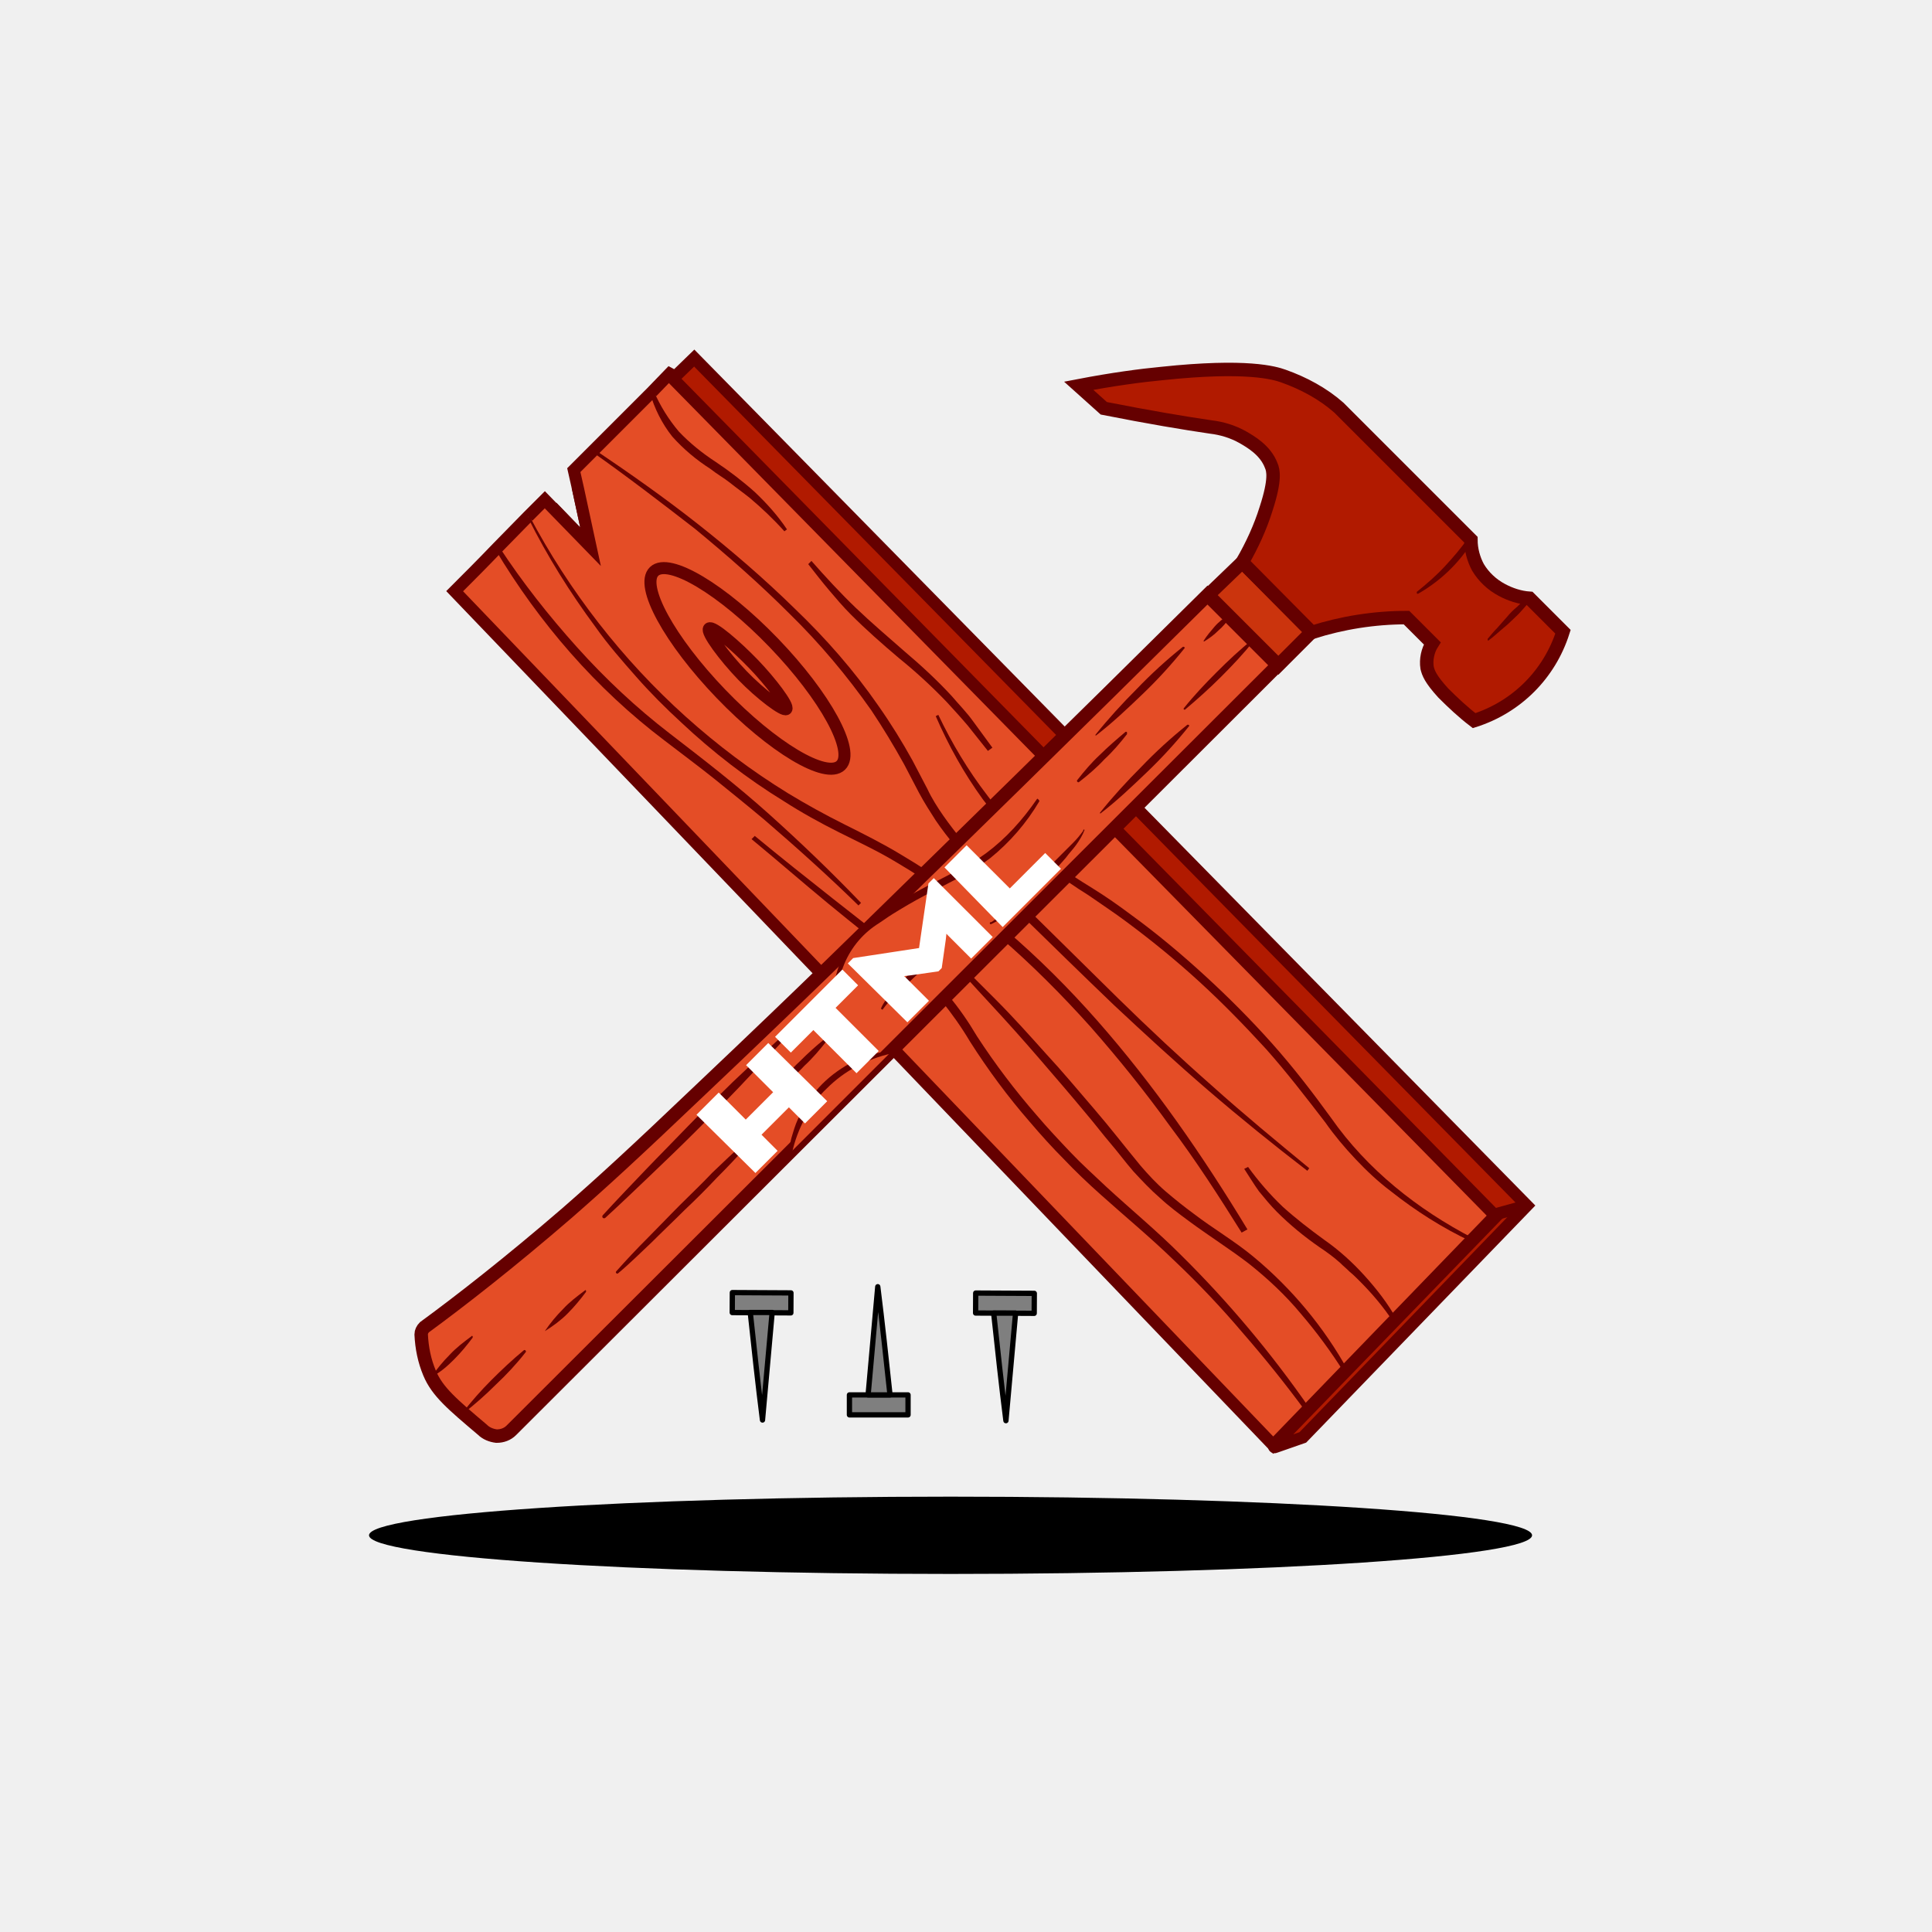
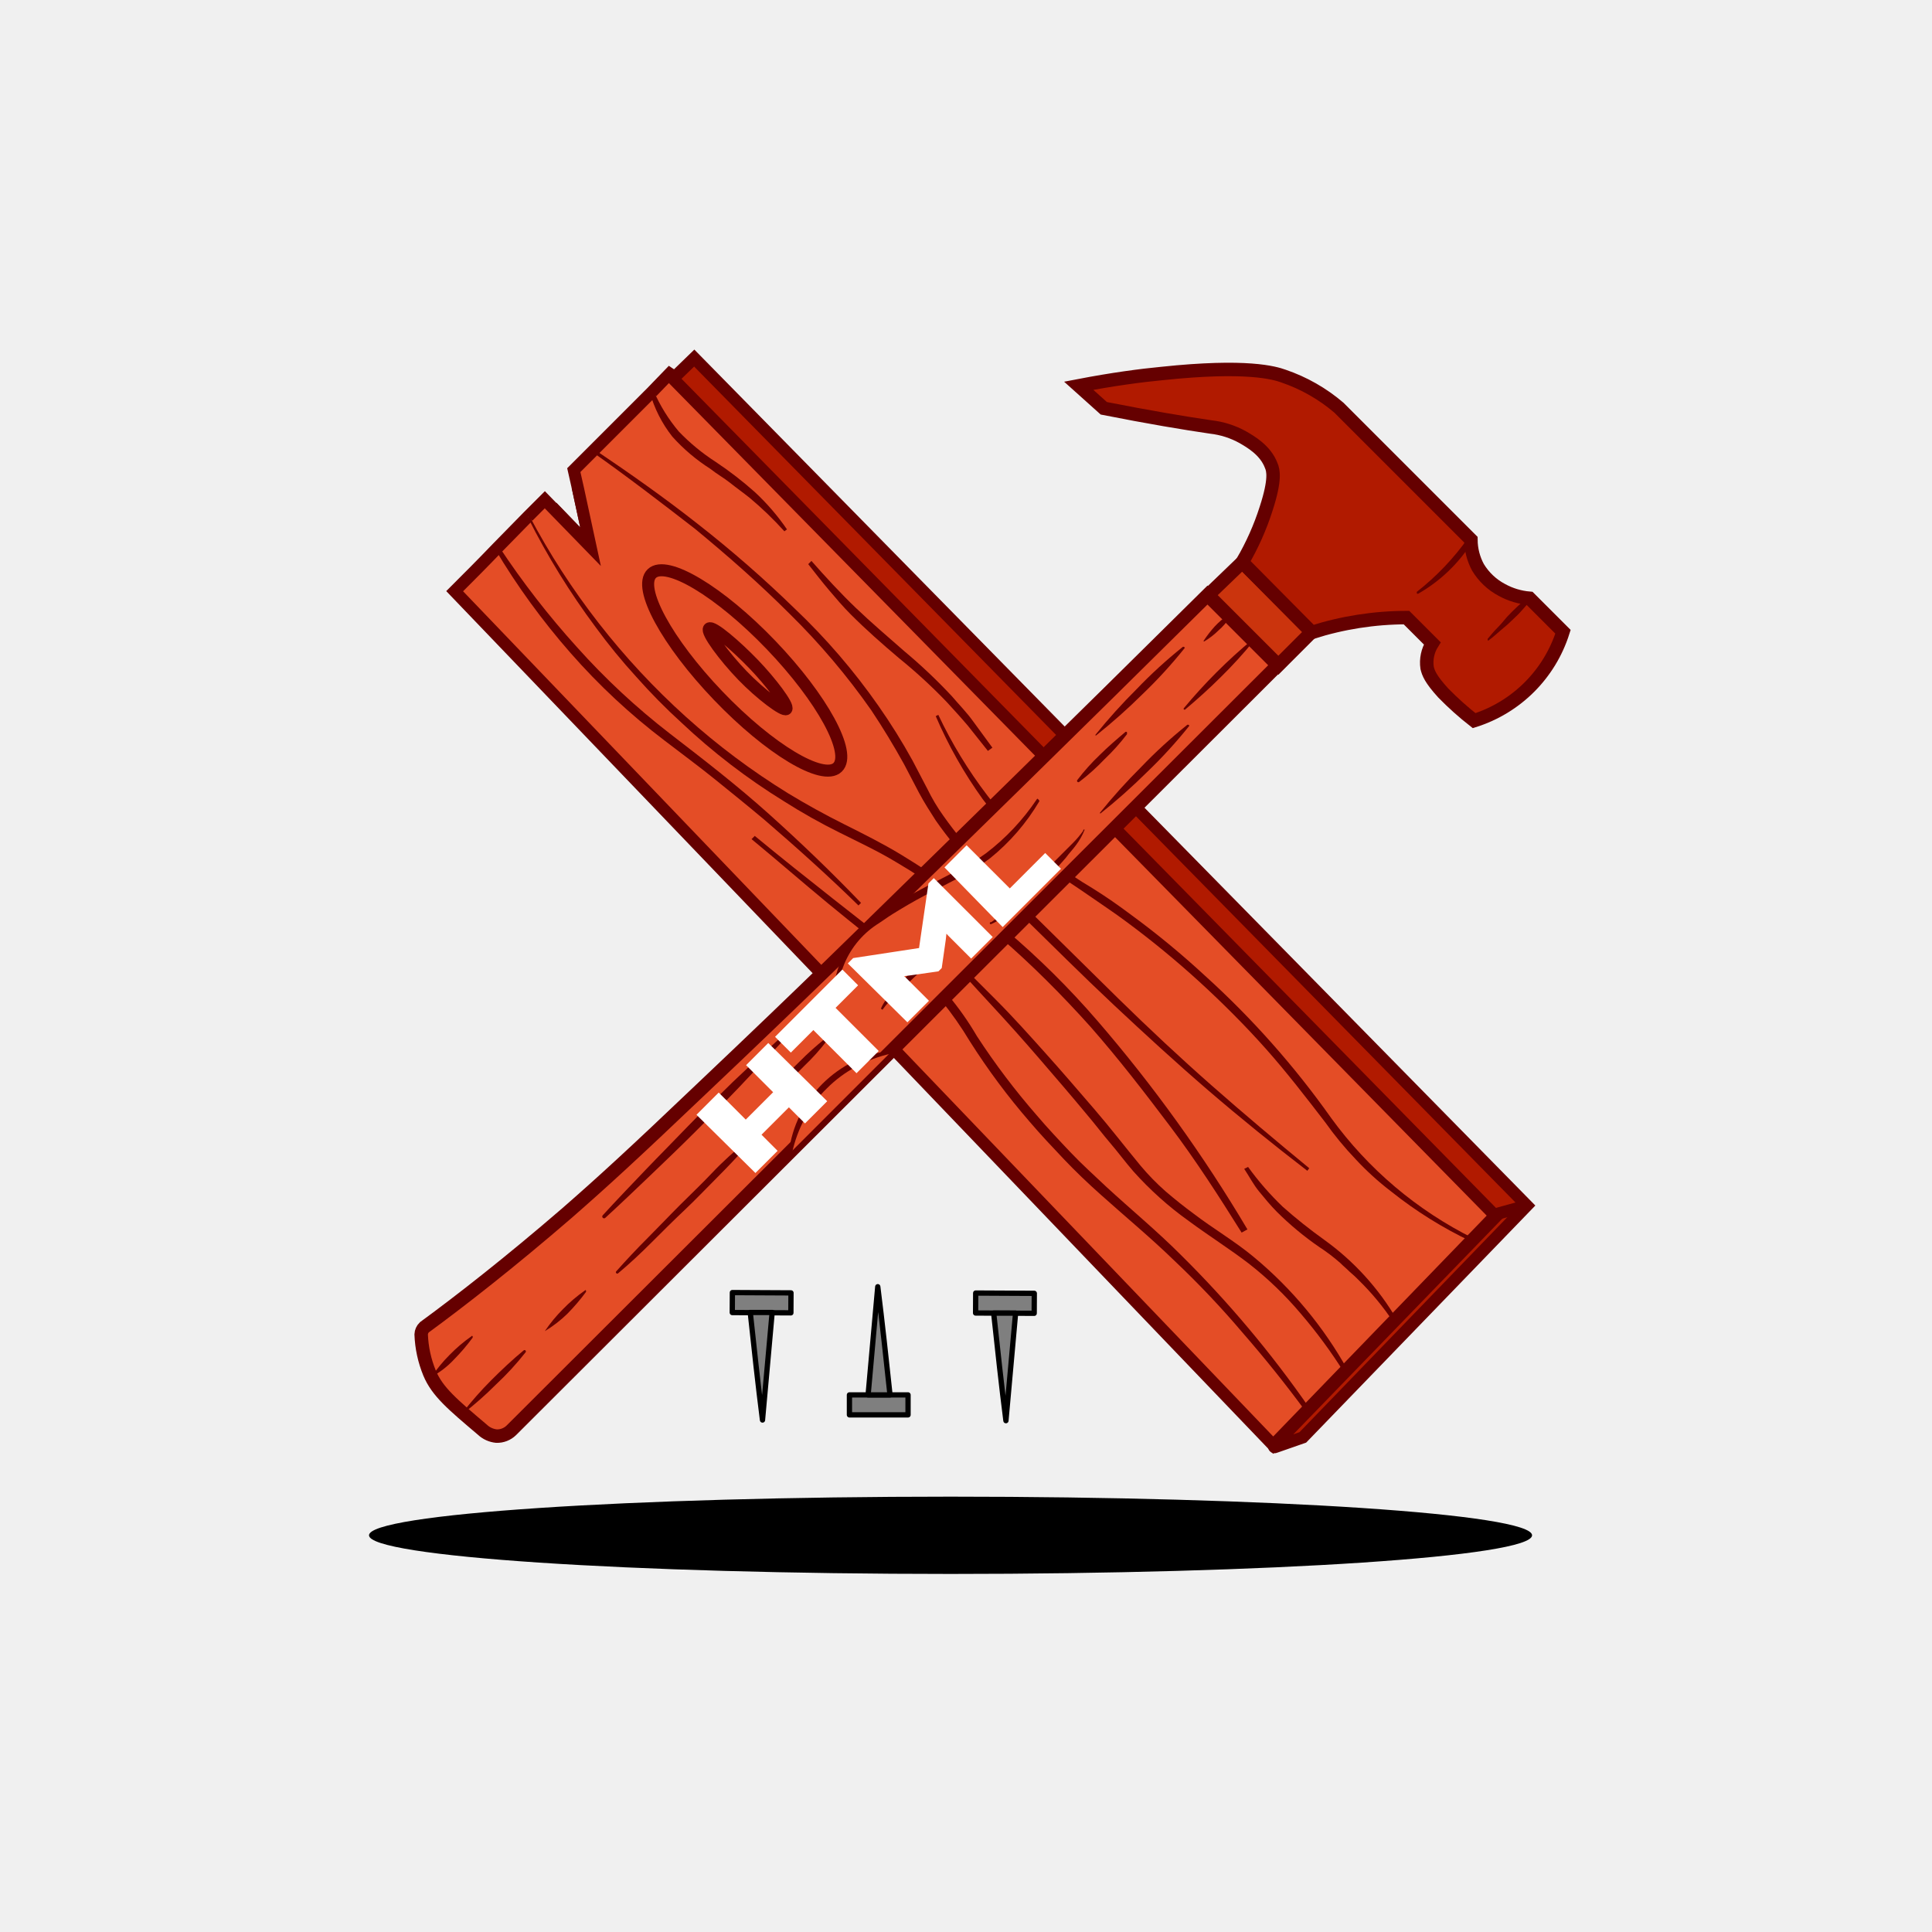
- <svg xmlns="http://www.w3.org/2000/svg" version="1.1" id="Layer_1" x="0px" y="0px" viewBox="0 0 300 300" style="enable-background:new 0 0 300 300;" xml:space="preserve">
-   <style type="text/css">
- 	.st0{fill:#E44D26;stroke:#650000;stroke-width:1.87;stroke-miterlimit:10;}
- 	.st1{fill:#B11A00;stroke:#650000;stroke-width:1.87;stroke-miterlimit:10;}
- 	.st2{fill:none;stroke:#650000;stroke-width:1.87;stroke-miterlimit:10;}
- 	.st3{fill:#E44D26;}
- 	.st4{fill:#650000;}
- 	.st5{fill:#E44D26;stroke:#650000;stroke-width:2.09;stroke-miterlimit:10;}
- 	.st6{fill:#CB340D;stroke:#650000;stroke-width:2.09;stroke-miterlimit:10;}
- 	.st7{fill:#B11A00;stroke:#650000;stroke-width:2.09;stroke-miterlimit:10;}
- 	.st8{fill:none;}
- 	.st9{fill:#FFFFFF;stroke:#FFFFFF;stroke-width:1.34;stroke-miterlimit:10;}
- 	.st10{fill:#7F7F7F;stroke:#000000;stroke-width:0.82;stroke-linecap:round;stroke-linejoin:round;}
- </style>
-   <g>
-     <path class="st0" d="M232.4,188.5l-31.6,32.6C159,177.5,117.2,133.8,75.4,90.2l3.1-3.1l4.8-4.6l3.1-3.1l5.3,5.5l-1.9-8.8l4.7-4.5   l8-7.8l3.5-3.4c0.1-0.1,0.2-0.2,0.3-0.3C148.4,102.9,190.4,145.7,232.4,188.5z" />
-     <path class="st0" d="M106.3,60.1c-0.3-0.3-1-1-1.6-1.5c-0.3-0.3-0.5-0.5-0.7-0.6l-2.8,2.9L92.1,70c-1,1-2,2-3,3l0.7,3.1l1.9,8.8   l-7.1-7.3L82,80.2l-4.8,4.9c-2.2,2.3-4.4,4.5-6.6,6.7c42.4,44.2,84.7,88.4,127.1,132.6l34.8-36C191.5,144.9,149.4,102.1,106.3,60.1   z" />
-     <path class="st1" d="M237.1,187.2l-34.8,36l-4.3,1.5c-0.2,0.1-0.2-0.1-0.1-0.3l34.4-35.5c-42.6-43.4-85.2-86.7-127.8-130.1l3.3-3.2   L237.1,187.2z" />
-     <line class="st2" x1="232.4" y1="188.5" x2="237.1" y2="187.2" />
-     <ellipse transform="matrix(0.7207 -0.6933 0.6933 0.7207 -39.573 109.4756)" class="st0" cx="116.1" cy="103.8" rx="5.7" ry="20.9" />
-     <path class="st0" d="M122.1,110.1c-0.4,0.4-4-2.3-6.8-5.2c-2.8-2.9-5.7-6.8-5.2-7.3s4.2,2.7,6.9,5.5S122.5,109.6,122.1,110.1z" />
-     <path class="st3" d="M82,80.2c6.8,13.2,16.2,25,27.6,34.6c7.4,6.1,15.6,11.3,24.3,15.3c15.7,7.9,37,24,59.3,60.9" />
-     <path class="st4" d="M82.2,80.1c6.2,11.7,14.4,22.3,24.3,31.2c4.9,4.4,10.2,8.4,15.9,11.9c2.8,1.7,5.7,3.3,8.7,4.8s6,3,8.8,4.7   c11.5,6.8,21.7,15.8,30.5,25.8c8.8,10,16.4,21,23.3,32.4l-0.9,0.5c-3.5-5.6-7.1-11.2-11.1-16.5c-3.9-5.4-8-10.5-12.4-15.5   c-8.8-9.8-18.7-18.8-30.1-25.5c-2.8-1.7-5.8-3.1-8.8-4.6c-3-1.5-5.9-3.1-8.7-4.9c-5.7-3.5-11-7.6-15.9-12.2c-2.5-2.3-4.8-4.6-7-7.1   c-2.2-2.5-4.4-5-6.3-7.7c-4-5.4-7.5-11-10.5-17L82.2,80.1z" />
-     <path class="st3" d="M92.1,70c11.1,7.5,21.6,16,31.2,25.3c4.9,4.7,9.4,10,13.2,15.7c2.6,3.8,4.9,7.9,6.9,12   c3.9,7.7,9.5,12.6,28.2,31c10,9.8,20.5,19,31.5,27.6" />
-     <path class="st4" d="M92.3,69.8c5.5,3.7,10.9,7.5,16.1,11.6c5.2,4.1,10.2,8.4,15,13.1c4.8,4.6,9.2,9.6,13,15.1   c1.9,2.7,3.7,5.6,5.3,8.5c0.8,1.5,1.5,2.9,2.3,4.4c0.7,1.5,1.6,2.9,2.5,4.2c1.9,2.7,4,5.2,6.2,7.5c2.3,2.4,4.6,4.7,6.9,7l14.1,13.9   c4.7,4.6,9.5,9.1,14.5,13.5c4.9,4.4,10,8.6,15.1,12.8l-0.3,0.4c-5.2-4-10.4-8.2-15.4-12.5c-5-4.3-9.9-8.8-14.7-13.3   c-4.8-4.6-9.5-9.2-14.2-13.8c-2.4-2.3-4.7-4.6-7-7.1c-2.3-2.4-4.5-4.9-6.4-7.7c-0.9-1.4-1.8-2.8-2.6-4.3c-0.8-1.5-1.5-2.9-2.3-4.4   c-1.6-2.9-3.3-5.7-5.1-8.4c-3.8-5.4-8-10.4-12.7-15c-4.7-4.7-9.6-9-14.7-13.2C102.6,78,97.4,74,92,70.2L92.3,69.8z" />
-     <path class="st3" d="M77.2,85.1c6.4,10.3,14.3,19.4,23.6,27.1c4.8,3.9,9.9,7.3,18.4,14.7c6.2,5.4,11,10.1,14.3,13.4" />
-     <path class="st4" d="M77.5,84.9c3.6,5.5,7.7,10.7,12.1,15.6c4.4,4.9,9.2,9.4,14.4,13.4c5.2,4,10.5,8.1,15.4,12.5   c4.9,4.4,9.7,9,14.3,13.8l-0.4,0.4c-4.7-4.6-9.6-9-14.6-13.3c-2.5-2.1-5.1-4.2-7.7-6.3c-2.5-2-5.2-4-7.8-6   c-5.3-4-10.2-8.6-14.6-13.6c-4.4-5-8.3-10.4-11.7-16.1L77.5,84.9z" />
-     <path class="st3" d="M203,218.9c-1.8-2.5-4.9-6.7-9-11.5c-15.3-18.2-22-19.6-35.1-35.4c-10-12.1-8.4-14.2-16.5-21.2   c-3.7-3.2-7.8-6.1-19.7-15.9c-2.5-2-4.5-3.7-5.9-4.9" />
-     <path class="st4" d="M202.7,219.1c-3.1-4.2-6.3-8.2-9.7-12.1c-3.3-3.9-6.9-7.7-10.6-11.2c-3.7-3.6-7.7-6.9-11.6-10.4   c-1.9-1.7-3.8-3.5-5.6-5.4c-1.8-1.8-3.6-3.8-5.3-5.8c-3.4-3.9-6.5-8.1-9.3-12.5c-1.3-2.2-2.8-4.3-4.4-6.3c-1.7-1.9-3.5-3.7-5.5-5.3   c-4-3.3-8.1-6.5-12.1-9.8c-4-3.3-7.9-6.7-11.9-10l0.5-0.5c8,6.6,16.2,12.9,24.3,19.3c2,1.6,4,3.5,5.7,5.4c1.7,2,3.2,4.2,4.5,6.4   c2.8,4.3,5.9,8.4,9.3,12.3c1.7,2,3.4,3.8,5.2,5.7c1.8,1.9,3.7,3.6,5.6,5.4c3.8,3.5,7.8,6.8,11.5,10.5c7.4,7.3,14.1,15.3,20,23.8   L202.7,219.1z" />
-     <path class="st3" d="M228.6,192.6c-4.2-2.1-8.2-4.6-11.9-7.5c-9.3-7.3-10.5-12.4-20.4-23.3c-5.4-6-11.4-11.5-17.7-16.5   c-9.9-7.8-13-8.2-19.2-14.1c-5.9-5.7-10.6-12.5-13.9-20.1" />
-     <path class="st4" d="M228.5,192.8c-4.5-2.1-8.7-4.8-12.5-7.8c-2-1.5-3.8-3.2-5.5-5c-1.7-1.8-3.3-3.7-4.7-5.7c-3-3.9-6-7.8-9.2-11.4   c-3.3-3.6-6.7-7.1-10.3-10.4c-3.6-3.3-7.4-6.4-11.3-9.3c-2-1.5-4-2.8-6-4.2c-2.1-1.3-4.1-2.7-6.1-4.2c-2-1.5-3.8-3.2-5.5-5   c-1.7-1.8-3.3-3.7-4.8-5.7c-2.9-4-5.3-8.3-7.3-12.9l0.4-0.2c2.1,4.4,4.6,8.6,7.6,12.5c2.9,3.9,6.4,7.3,10.2,10.3   c1.9,1.5,4,2.8,6.1,4.1s4.1,2.7,6.1,4.2c4,2.9,7.8,6.1,11.4,9.4c3.6,3.3,7.1,6.8,10.4,10.5c3.3,3.7,6.3,7.6,9.2,11.6   c5.6,8,13.4,14.2,22.1,18.7L228.5,192.8z" />
-     <path class="st3" d="M101.2,60.8c0.5,1.4,1.1,2.8,1.9,4c3.5,5.9,7.9,6.8,14,12.3c1.8,1.6,3.4,3.4,4.9,5.2" />
-     <path class="st4" d="M101.5,60.7c1,2.3,2.3,4.4,3.9,6.3c1.7,1.8,3.7,3.4,5.7,4.7c2.1,1.4,4.2,3,6.1,4.7c1.9,1.8,3.6,3.7,5,5.8   l-0.4,0.3c-1.7-1.9-3.5-3.6-5.4-5.2c-1-0.8-2-1.5-3-2.3s-2.1-1.4-3.1-2.2c-2.2-1.4-4.2-3.1-5.9-5c-1.6-2-2.8-4.4-3.5-6.9   L101.5,60.7z" />
-     <path class="st3" d="M125.7,87.3c0.5,0.6,1.3,1.6,2.4,2.8c8.7,10,14.5,12.3,22.3,21.7c0.8,0.9,2,2.5,3.4,4.5" />
-     <path class="st4" d="M126,87.1c2.2,2.5,4.5,5,6.9,7.3c2.4,2.3,5,4.5,7.5,6.7c2.6,2.2,5.1,4.5,7.4,7c1.1,1.3,2.3,2.5,3.3,3.9l3,4.1   l-0.7,0.5l-3.1-3.9c-1.1-1.3-2.2-2.5-3.3-3.7c-2.3-2.4-4.8-4.7-7.4-6.8c-2.6-2.2-5.1-4.4-7.5-6.8c-1.2-1.2-2.3-2.5-3.4-3.8   c-1.1-1.3-2.1-2.6-3.2-4L126,87.1z" />
-     <path class="st3" d="M209,212.9c-2.6-4.3-5.6-8.3-9-11.9c-6.4-6.9-10.3-8.1-17-13.5c-7.4-5.8-7-7.7-21-23.5   c-3.5-4-8.8-9.9-15.7-16.8" />
-     <path class="st4" d="M208.7,213.1c-2-3.2-4.3-6.3-6.7-9.1c-2.4-2.9-5.2-5.5-8.1-7.8c-3-2.3-6.2-4.3-9.3-6.6   c-1.5-1.1-3.1-2.3-4.5-3.6c-1.5-1.3-2.8-2.7-4.1-4.1c-1.3-1.5-2.4-3-3.6-4.4s-2.4-3-3.6-4.4c-2.4-2.9-4.9-5.8-7.4-8.7   s-5-5.7-7.6-8.5c-2.6-2.8-5.1-5.6-7.7-8.4l0.4-0.4c2.7,2.7,5.4,5.4,8.1,8.1c2.7,2.7,5.2,5.5,7.8,8.4c2.6,2.8,5,5.7,7.5,8.6   c2.5,2.9,4.8,5.9,7.2,8.8c1.2,1.4,2.5,2.8,3.9,4c1.4,1.2,2.9,2.4,4.4,3.5c3,2.3,6.3,4.2,9.3,6.7c5.9,4.9,10.9,10.9,14.6,17.6   L208.7,213.1z" />
-     <path class="st3" d="M216.7,205c-1.4-2.2-3-4.3-4.8-6.2c-6-6.4-11.3-7.7-16.9-15.3c-0.7-0.9-1.2-1.7-1.5-2.2" />
-     <path class="st4" d="M216.3,205.2c-1.5-2.3-3.3-4.4-5.2-6.3c-0.5-0.5-1-1-1.5-1.4c-0.5-0.5-1-0.9-1.5-1.4c-1-0.9-2.1-1.7-3.3-2.5   c-2.3-1.6-4.5-3.4-6.5-5.4c-1-1-1.9-2.1-2.8-3.2c-0.8-1.1-1.5-2.3-2.3-3.5l0.6-0.3c1.6,2.2,3.4,4.3,5.4,6.2c2,1.8,4.2,3.5,6.4,5.1   c2.3,1.6,4.4,3.5,6.3,5.6c1.9,2.1,3.6,4.3,5,6.8L216.3,205.2z" />
-     <path class="st5" d="M74.9,222c-4.6-3.9-7-5.9-8.2-8.8c-0.8-1.9-1.2-3.9-1.3-6c0-0.4,0.2-0.8,0.5-1.1C71.5,202,79.2,196,88,188.4   c5.5-4.8,10.2-9.1,20.8-19.2c16.9-16,27.2-26.2,27.2-26.2c12.6-12.3,30-29.3,51.5-50.6l10.9,10.9l-119,118.8   c-0.6,0.6-1.4,0.9-2.3,0.9C76.3,222.9,75.5,222.6,74.9,222z" />
-     <polygon class="st6" points="203.7,98.1 198.5,103.3 187.6,92.4 192.9,87.3  " />
-     <path class="st7" d="M192.9,87.3c1.5-2.6,2.8-5.4,3.7-8.3c1.5-4.6,1.1-6,0.8-6.7c-0.9-2.4-3.2-3.7-4.4-4.4c-1.6-0.9-3.3-1.4-5-1.6   c-4.1-0.6-9.5-1.5-16.6-2.9l-3.9-3.5c5.2-1,9.7-1.6,12.9-1.9c13.2-1.4,17.5-0.1,18.9,0.4c3.1,1.1,6.1,2.7,8.6,4.9l20.5,20.5   c0,1.5,0.4,3,1.1,4.3c0.9,1.5,2.2,2.7,3.7,3.5c1.3,0.7,2.8,1.2,4.3,1.3l5.2,5.2c-2.1,6.6-7.2,11.7-13.8,13.8   c-1.7-1.3-3.3-2.8-4.8-4.3c-2-2.2-2.3-3.1-2.5-3.9c-0.2-1.3,0.1-2.7,0.8-3.8l-4-4c-5,0-10,0.8-14.7,2.3L192.9,87.3z" />
-     <line class="st8" x1="183.8" y1="100.6" x2="170.2" y2="114.1" />
-     <path class="st4" d="M183.9,100.7c-2,2.5-4.2,4.9-6.5,7.1c-2.3,2.2-4.6,4.4-7.2,6.4c0,0-0.1,0-0.1,0c0,0,0,0,0,0c0,0,0-0.1,0-0.1   c2-2.5,4.2-4.9,6.4-7.1c2.2-2.3,4.6-4.5,7.1-6.5c0.1-0.1,0.2-0.1,0.3,0C184,100.5,184,100.6,183.9,100.7z" />
-     <line class="st8" x1="184.5" y1="112.7" x2="170.8" y2="126.2" />
-     <path class="st4" d="M184.6,112.8c-2,2.5-4.2,4.9-6.5,7.1c-2.3,2.2-4.6,4.4-7.2,6.4c0,0-0.1,0-0.1,0c0,0,0,0,0,0c0,0,0-0.1,0-0.1   c2-2.5,4.2-4.9,6.4-7.1c2.2-2.3,4.6-4.5,7.1-6.5c0.1-0.1,0.2-0.1,0.3,0C184.7,112.6,184.7,112.7,184.6,112.8z" />
-     <path class="st3" d="M161.3,124.3c-3.6,5.8-7.5,8.8-10.5,10.5c-3.3,1.9-9.1,4.3-15.1,8.7c-0.7,0.5-1.4,1.1-2,1.8   c-3.2,3.4-3.9,7.8-4,10.6" />
-     <path class="st4" d="M161.4,124.4c-2,3.4-4.6,6.4-7.7,8.9c-1.6,1.2-3.2,2.2-5,3.1c-1.7,0.9-3.5,1.8-5.2,2.7c-1.7,0.9-3.4,1.9-5,2.9   c-0.8,0.5-1.6,1.1-2.4,1.6c-2.4,1.6-4.2,3.9-5.2,6.6c-0.7,1.8-1.1,3.7-1.2,5.6c0,0.1-0.1,0.2-0.2,0.1c-0.1,0-0.1-0.1-0.2-0.2   c0-2,0.3-3.9,1-5.8c0.6-1.9,1.7-3.6,3-5.1c0.7-0.7,1.5-1.4,2.3-2c0.8-0.6,1.6-1.1,2.4-1.7c1.6-1.1,3.3-2.1,5-3   c1.7-0.9,3.5-1.8,5.2-2.7c1.7-0.8,3.4-1.8,4.9-2.9c3.1-2.3,5.7-5.2,7.9-8.4c0.1-0.1,0.1-0.1,0.2,0c0,0,0,0,0,0   C161.4,124.3,161.4,124.4,161.4,124.4z" />
-     <line class="st8" x1="190.8" y1="95.7" x2="186.9" y2="99.6" />
-     <path class="st4" d="M191,95.8c-0.5,0.8-1.1,1.5-1.8,2.1c-0.7,0.7-1.4,1.2-2.2,1.7c0,0-0.1,0-0.1,0c0,0,0,0,0,0c0,0,0-0.1,0-0.1   c0.5-0.8,1.1-1.5,1.7-2.2c0.6-0.7,1.4-1.3,2.1-1.8c0.1-0.1,0.2,0,0.2,0.1c0,0,0,0,0,0C191,95.7,191,95.7,191,95.8z" />
-     <line class="st8" x1="194.6" y1="99.4" x2="183.8" y2="110.1" />
-     <path class="st4" d="M194.7,99.5c-1.6,2-3.3,3.8-5.1,5.6c-1.8,1.8-3.7,3.5-5.6,5.1c-0.1,0-0.2,0-0.2-0.1c0,0,0-0.1,0-0.1   c1.6-2,3.3-3.8,5.1-5.6c1.8-1.8,3.6-3.5,5.6-5.1c0.1-0.1,0.2-0.1,0.2,0c0,0,0,0,0,0C194.7,99.3,194.8,99.4,194.7,99.5   C194.7,99.5,194.7,99.5,194.7,99.5z" />
-     <path class="st3" d="M168.2,128.9c-0.4,1.7-12.7,14-14.4,14.4" />
-     <path class="st4" d="M168.4,128.9c-0.3,0.8-0.8,1.6-1.3,2.3c-0.5,0.7-1.1,1.3-1.6,2c-1.1,1.3-2.3,2.5-3.5,3.8   c-1.2,1.2-2.5,2.4-3.8,3.5c-0.7,0.6-1.3,1.1-2,1.6c-0.7,0.6-1.5,1-2.3,1.4c-0.1,0-0.2,0-0.2-0.1c0-0.1,0-0.2,0.1-0.2h0.1   c0.7-0.4,1.3-1,1.9-1.5l1.8-1.8l3.6-3.6l3.6-3.6l1.8-1.8c0.6-0.6,1.1-1.2,1.6-1.9v-0.1c0-0.1,0.2-0.1,0.2-0.1   C168.3,128.8,168.4,128.8,168.4,128.9z" />
-     <path class="st3" d="M146.4,147.2c-1.1,0.3-9.1,8.3-9.4,9.4" />
-     <path class="st4" d="M146.5,147.4c-0.4,0.3-0.9,0.7-1.2,1.1c-0.4,0.4-0.8,0.8-1.2,1.2l-2.4,2.3l-2.4,2.3c-0.4,0.4-0.8,0.8-1.2,1.2   c-0.4,0.4-0.7,0.8-1,1.2v0c0,0.1-0.1,0.1-0.2,0c0,0,0,0,0,0c-0.1,0-0.1-0.1-0.1-0.1c0.2-0.5,0.5-1,0.9-1.5c0.3-0.5,0.7-0.9,1.1-1.3   c0.7-0.9,1.5-1.7,2.3-2.5c0.8-0.8,1.6-1.5,2.5-2.3c0.4-0.4,0.9-0.7,1.3-1c0.5-0.4,1-0.7,1.5-0.9c0.1,0,0.1,0,0.1,0.1   c0,0,0,0.1,0,0.1L146.5,147.4z" />
-     <line class="st8" x1="174.8" y1="113.9" x2="167.4" y2="121.3" />
-     <path class="st4" d="M175,114c-1.1,1.4-2.2,2.7-3.5,3.9c-1.2,1.3-2.5,2.4-3.9,3.5c-0.1,0.1-0.2,0.1-0.3,0c-0.1-0.1-0.1-0.2,0-0.3   c1.1-1.4,2.2-2.7,3.5-3.9c1.2-1.2,2.6-2.4,3.9-3.5c0.1-0.1,0.2-0.1,0.3,0C175,113.8,175,114,175,114z" />
-     <line class="st8" x1="128.3" y1="161.5" x2="120.9" y2="168.9" />
-     <path class="st4" d="M128.4,161.6c-1.1,1.4-2.2,2.7-3.5,3.9c-1.2,1.3-2.5,2.4-3.9,3.5c-0.1,0.1-0.2,0.1-0.3,0   c-0.1-0.1-0.1-0.2,0-0.3c1.1-1.4,2.2-2.7,3.5-3.9c1.2-1.2,2.5-2.4,3.9-3.5c0.1-0.1,0.2-0.1,0.3,0c0,0,0,0,0,0   C128.5,161.4,128.5,161.5,128.4,161.6z" />
-     <line class="st8" x1="71.9" y1="219.4" x2="81.6" y2="209.8" />
-     <path class="st4" d="M71.8,219.4c1.4-1.8,2.9-3.5,4.5-5.1c1.6-1.6,3.3-3.2,5-4.6c0.1-0.1,0.2-0.1,0.3,0c0.1,0.1,0.1,0.2,0,0.3   c-1.4,1.8-3,3.5-4.6,5c-1.6,1.6-3.3,3.1-5.1,4.5c0,0-0.1,0-0.1,0c0,0,0,0,0,0C71.8,219.4,71.8,219.4,71.8,219.4z" />
-     <line class="st8" x1="84.6" y1="206.7" x2="90.9" y2="200.5" />
-     <path class="st4" d="M84.6,206.7c0.8-1.2,1.8-2.4,2.8-3.4c1-1.1,2.2-2,3.4-2.9c0.1-0.1,0.1-0.1,0.2,0c0,0,0,0.1,0,0.2   c-0.9,1.2-1.8,2.3-2.9,3.4C87.1,205,85.9,205.9,84.6,206.7C84.6,206.7,84.6,206.7,84.6,206.7C84.6,206.7,84.6,206.7,84.6,206.7z" />
-     <line class="st8" x1="67.1" y1="213.9" x2="73.3" y2="207.6" />
-     <path class="st4" d="M67,213.8c0.8-1.2,1.8-2.4,2.8-3.4c1-1.1,2.2-2,3.4-2.9c0.1-0.1,0.1-0.1,0.2,0c0,0,0,0.1,0,0.2   c-0.9,1.2-1.8,2.3-2.9,3.4C69.5,212.1,68.4,213.1,67,213.8C67.1,213.9,67,213.9,67,213.8C67,213.9,67,213.9,67,213.8   C67,213.8,67,213.8,67,213.8z" />
-     <line class="st8" x1="121.2" y1="161.7" x2="93.9" y2="189" />
-     <path class="st4" d="M121.3,161.9c-1.1,1.2-2.2,2.4-3.3,3.5l-3.3,3.5c-2.2,2.3-4.5,4.6-6.8,6.9c-2.3,2.3-4.6,4.5-6.9,6.7   c-2.3,2.2-4.6,4.4-7,6.6c-0.1,0.1-0.3,0.1-0.4,0c-0.1-0.1-0.1-0.3,0-0.4c2.2-2.4,4.4-4.7,6.6-7s4.5-4.6,6.7-6.9   c2.2-2.3,4.6-4.5,6.9-6.8l3.5-3.3c1.2-1.1,2.4-2.2,3.6-3.3c0.1-0.1,0.3-0.1,0.4,0C121.4,161.7,121.4,161.8,121.3,161.9z" />
-     <line class="st8" x1="116" y1="177.6" x2="96" y2="197.6" />
-     <path class="st4" d="M116.2,177.7c-1.6,1.8-3.2,3.5-4.9,5.2c-1.6,1.7-3.3,3.4-5,5c-1.7,1.7-3.4,3.3-5.1,5c-1.7,1.6-3.4,3.3-5.2,4.8   c-0.1,0.1-0.2,0.1-0.3,0c0,0,0,0,0,0c-0.1-0.1-0.1-0.2,0-0.3c1.6-1.8,3.2-3.5,4.9-5.2s3.3-3.4,5-5.1c1.7-1.7,3.4-3.3,5-5   c1.7-1.6,3.4-3.3,5.2-4.8c0.1-0.1,0.2-0.1,0.3,0c0,0,0,0,0,0C116.2,177.6,116.2,177.7,116.2,177.7z" />
-     <line class="st8" x1="237.5" y1="92.9" x2="231" y2="99.3" />
-     <path class="st4" d="M237.8,93.1c-0.5,0.6-1,1.1-1.5,1.7s-1.1,1.1-1.6,1.6s-1.1,1-1.7,1.5c-0.6,0.5-1.1,1-1.8,1.5   c-0.1,0.1-0.1,0.1-0.2,0c0,0,0,0,0,0c0-0.1,0-0.1,0-0.2c0.5-0.6,1-1.2,1.5-1.7c0.5-0.6,1-1.1,1.5-1.7c0.5-0.6,1-1.1,1.6-1.6   c0.5-0.5,1.1-1.1,1.7-1.5c0.2-0.2,0.4-0.2,0.6,0C237.9,92.8,237.9,93,237.8,93.1z" />
-     <path class="st4" d="M228.7,84c-2.1,3.4-5,6.2-8.5,8.2c-0.1,0-0.2,0-0.2-0.1c0-0.1,0-0.1,0-0.2c1.5-1.2,3-2.5,4.3-3.9   c1.3-1.4,2.6-2.9,3.7-4.5c0.1-0.2,0.4-0.2,0.5-0.1C228.7,83.6,228.8,83.8,228.7,84L228.7,84z" />
-     <path class="st3" d="M138.4,163.3c-8,1.2-14.3,7.5-15.5,15.5" />
-     <path class="st4" d="M138.4,163.6c-1.9,0.4-3.7,1.1-5.4,2c-1.7,0.9-3.2,2-4.6,3.4c-1.4,1.3-2.5,2.9-3.4,4.6c-0.9,1.7-1.6,3.5-2,5.4   c0,0.1-0.2,0.2-0.3,0.2c0,0,0,0,0,0c-0.1,0-0.2-0.1-0.2-0.3c0.1-1,0.3-2,0.6-2.9c0.3-1,0.6-1.9,1.1-2.8c0.9-1.8,2.1-3.5,3.5-4.9   c1.4-1.4,3.1-2.6,4.9-3.5c1.8-0.9,3.7-1.4,5.7-1.6c0.2,0,0.3,0.1,0.3,0.2c0,0,0,0,0,0C138.6,163.4,138.5,163.6,138.4,163.6z" />
-     <path class="st9" d="M109.1,173.1l2.5-2.5l4.2,4.2l5.2-5.2l-4.2-4.2l2.5-2.5l8.2,8.1l-2.5,2.5l-2.5-2.5l-5.2,5.2l2.5,2.5l-2.5,2.5   L109.1,173.1z" />
-     <path class="st9" d="M126.3,159l-3.5,3.5l-1.5-1.5l9.5-9.5l1.5,1.5l-3.5,3.5l6.7,6.7l-2.5,2.5L126.3,159z" />
-     <path class="st9" d="M132.6,149.6l0.2-0.2l10.5-1.6l1.5-10.3l0.2-0.2l8.2,8.2l-2.4,2.4l-3.1-3.1c-0.6-0.6-1.3-1.5-1.3-1.5   c0,0.8-0.1,1.6-0.2,2.5l-0.6,4.2l-0.2,0.2l-4.2,0.6c-0.8,0.1-1.6,0.2-2.5,0.2c0,0,1,0.8,1.5,1.3l3.1,3.1l-2.4,2.4L132.6,149.6z" />
-     <path class="st9" d="M147.6,134.7l2.5-2.5l6.7,6.7l5.5-5.5l1.5,1.5l-8.1,8.1L147.6,134.7z" />
-     <ellipse cx="147.6" cy="238.4" rx="90.3" ry="6" />
-     <rect x="131.9" y="216.6" class="st10" width="9.1" height="3.1" />
-     <path class="st10" d="M138.2,216.6h-3.4l1.5-16.8C137,205.4,137.6,211,138.2,216.6z" />
-     <rect x="154.5" y="197.8" transform="matrix(5.061316e-03 -1 1 5.061316e-03 -47.0913 357.3851)" class="st10" width="3.1" height="9.1" />
-     <path class="st10" d="M154.3,203.9h3.4c-0.5,5.6-1,11.2-1.5,16.7C155.5,215.1,154.9,209.5,154.3,203.9z" />
-     <rect x="116.7" y="197.7" transform="matrix(5.061316e-03 -1 1 5.061316e-03 -84.5876 319.5141)" class="st10" width="3.1" height="9.1" />
-     <path class="st10" d="M116.5,203.8h3.4c-0.5,5.6-1,11.2-1.5,16.7C117.7,215,117.1,209.4,116.5,203.8z" />
-   </g>
+ <svg xmlns="http://www.w3.org/2000/svg" id="Layer_1" data-name="Layer 1" viewBox="0 0 300 300">
+   <defs>
+     <style>.cls-1,.cls-4,.cls-5,.cls-7{fill:#e44d26;}.cls-1,.cls-2,.cls-3,.cls-4,.cls-7,.cls-8,.cls-9{stroke:#650000;}.cls-1,.cls-11,.cls-2,.cls-3,.cls-7,.cls-8,.cls-9{stroke-miterlimit:10;}.cls-1,.cls-2,.cls-3{stroke-width:1.87px;}.cls-2,.cls-9{fill:#b11a00;}.cls-10,.cls-3{fill:none;}.cls-4{stroke-miterlimit:10;stroke-width:1.87px;}.cls-6{fill:#650000;}.cls-7,.cls-8,.cls-9{stroke-width:2.09px;}.cls-8{fill:#cb340d;}.cls-11{fill:#fff;stroke:#fff;stroke-width:1.34px;}.cls-12,.cls-13{fill:#7f7f7f;stroke:#000;stroke-linecap:round;stroke-linejoin:round;}.cls-12{stroke-width:0.82px;}.cls-13{stroke-width:0.82px;}</style>
+   </defs>
+   <path class="cls-1" d="M232.4,188.5l-31.6,32.6Q138.1,155.7,75.4,90.2l3.1-3.1,4.8-4.6,3.1-3.1,5.3,5.5-1.9-8.8,4.7-4.5,8-7.8,3.5-3.4.3-.3Q169.45,124.3,232.4,188.5Z" />
+   <path class="cls-1" d="M106.3,60.1c-.3-.3-1-1-1.6-1.5a3.19,3.19,0,0,0-.7-.6l-2.8,2.9L92.1,70l-3,3,.7,3.1,1.9,8.8-7.1-7.3L82,80.2l-4.8,4.9c-2.2,2.3-4.4,4.5-6.6,6.7q63.6,66.3,127.1,132.6l34.8-36Q171,123.15,106.3,60.1Z" />
+   <path class="cls-2" d="M237.1,187.2l-34.8,36-4.3,1.5c-.2.1-.2-.1-.1-.3l34.4-35.5Q168.4,123.8,104.5,58.8l3.3-3.2Z" />
+   <line class="cls-3" x1="232.4" y1="188.5" x2="237.1" y2="187.2" />
+   <ellipse class="cls-4" cx="116.06" cy="103.79" rx="5.7" ry="20.9" transform="matrix(0.72, -0.69, 0.69, 0.72, -39.54, 109.46)" />
+   <path class="cls-1" d="M122.1,110.1c-.4.4-4-2.3-6.8-5.2s-5.7-6.8-5.2-7.3,4.2,2.7,6.9,5.5S122.5,109.6,122.1,110.1Z" />
+   <path class="cls-5" d="M82,80.2a112.89,112.89,0,0,0,27.6,34.6,111.75,111.75,0,0,0,24.3,15.3c15.7,7.9,37,24,59.3,60.9" />
+   <path class="cls-6" d="M82.2,80.1a113.23,113.23,0,0,0,24.3,31.2,109.79,109.79,0,0,0,15.9,11.9q4.2,2.55,8.7,4.8c3,1.5,6,3,8.8,4.7a127.84,127.84,0,0,1,30.5,25.8,225.4,225.4,0,0,1,23.3,32.4l-.9.5c-3.5-5.6-7.1-11.2-11.1-16.5s-8-10.5-12.4-15.5c-8.8-9.8-18.7-18.8-30.1-25.5-2.8-1.7-5.8-3.1-8.8-4.6a92.5,92.5,0,0,1-8.7-4.9,98.72,98.72,0,0,1-15.9-12.2,93.66,93.66,0,0,1-7-7.1,92,92,0,0,1-6.3-7.7A114.35,114.35,0,0,1,82,80.4Z" />
+   <path class="cls-5" d="M92.1,70a230,230,0,0,1,31.2,25.3A97,97,0,0,1,143.4,123c3.9,7.7,9.5,12.6,28.2,31a374.7,374.7,0,0,0,31.5,27.6" />
+   <path class="cls-6" d="M92.3,69.8c5.5,3.7,10.9,7.5,16.1,11.6a185,185,0,0,1,15,13.1,98.64,98.64,0,0,1,13,15.1,92.87,92.87,0,0,1,5.3,8.5c.8,1.5,1.5,2.9,2.3,4.4a29.09,29.09,0,0,0,2.5,4.2,65,65,0,0,0,6.2,7.5c2.3,2.4,4.6,4.7,6.9,7l14.1,13.9c4.7,4.6,9.5,9.1,14.5,13.5s10,8.6,15.1,12.8l-.3.4c-5.2-4-10.4-8.2-15.4-12.5s-9.9-8.8-14.7-13.3-9.5-9.2-14.2-13.8c-2.4-2.3-4.7-4.6-7-7.1a59.43,59.43,0,0,1-6.4-7.7c-.9-1.4-1.8-2.8-2.6-4.3s-1.5-2.9-2.3-4.4q-2.4-4.35-5.1-8.4a107.19,107.19,0,0,0-12.7-15c-4.7-4.7-9.6-9-14.7-13.2C102.6,78,97.4,74,92,70.2Z" />
+   <path class="cls-5" d="M77.2,85.1a111.26,111.26,0,0,0,23.6,27.1c4.8,3.9,9.9,7.3,18.4,14.7,6.2,5.4,11,10.1,14.3,13.4" />
+   <path class="cls-6" d="M77.5,84.9a130.13,130.13,0,0,0,12.1,15.6A107.36,107.36,0,0,0,104,113.9c5.2,4,10.5,8.1,15.4,12.5s9.7,9,14.3,13.8l-.4.4c-4.7-4.6-9.6-9-14.6-13.3-2.5-2.1-5.1-4.2-7.7-6.3s-5.2-4-7.8-6a98.91,98.91,0,0,1-14.6-13.6A108.41,108.41,0,0,1,76.9,85.3Z" />
+   <path class="cls-5" d="M203,218.9c-1.8-2.5-4.9-6.7-9-11.5-15.3-18.2-22-19.6-35.1-35.4-10-12.1-8.4-14.2-16.5-21.2-3.7-3.2-7.8-6.1-19.7-15.9-2.5-2-4.5-3.7-5.9-4.9" />
+   <path class="cls-6" d="M202.7,219.1c-3.1-4.2-6.3-8.2-9.7-12.1a140.28,140.28,0,0,0-10.6-11.2c-3.7-3.6-7.7-6.9-11.6-10.4-1.9-1.7-3.8-3.5-5.6-5.4s-3.6-3.8-5.3-5.8a103.9,103.9,0,0,1-9.3-12.5,54.67,54.67,0,0,0-4.4-6.3,45.92,45.92,0,0,0-5.5-5.3c-4-3.3-8.1-6.5-12.1-9.8s-7.9-6.7-11.9-10l.5-.5c8,6.6,16.2,12.9,24.3,19.3a48.53,48.53,0,0,1,5.7,5.4,46.22,46.22,0,0,1,4.5,6.4,110.24,110.24,0,0,0,9.3,12.3c1.7,2,3.4,3.8,5.2,5.7s3.7,3.6,5.6,5.4c3.8,3.5,7.8,6.8,11.5,10.5a168.11,168.11,0,0,1,20,23.8Z" />
+   <path class="cls-5" d="M228.6,192.6a70.09,70.09,0,0,1-11.9-7.5c-9.3-7.3-10.5-12.4-20.4-23.3a145.35,145.35,0,0,0-17.7-16.5c-9.9-7.8-13-8.2-19.2-14.1a62.44,62.44,0,0,1-13.9-20.1" />
+   <path class="cls-6" d="M228.5,192.8A64,64,0,0,1,216,185a43.54,43.54,0,0,1-5.5-5,50.79,50.79,0,0,1-4.7-5.7c-3-3.9-6-7.8-9.2-11.4s-6.7-7.1-10.3-10.4a143,143,0,0,0-11.3-9.3c-2-1.5-4-2.8-6-4.2s-4.1-2.7-6.1-4.2a43.54,43.54,0,0,1-5.5-5,65.74,65.74,0,0,1-4.8-5.7,68.09,68.09,0,0,1-7.3-12.9l.4-.2a69.53,69.53,0,0,0,7.6,12.5,55.27,55.27,0,0,0,10.2,10.3,64.93,64.93,0,0,0,6.1,4.1c2.1,1.3,4.1,2.7,6.1,4.2a129.34,129.34,0,0,1,11.4,9.4,134.43,134.43,0,0,1,19.6,22.1,60.64,60.64,0,0,0,22.1,18.7Z" />
+   <path class="cls-5" d="M101.2,60.8a18.39,18.39,0,0,0,1.9,4c3.5,5.9,7.9,6.8,14,12.3a47.93,47.93,0,0,1,4.9,5.2" />
+   <path class="cls-6" d="M101.5,60.7a25.53,25.53,0,0,0,3.9,6.3,31.66,31.66,0,0,0,5.7,4.7,55,55,0,0,1,6.1,4.7,34.12,34.12,0,0,1,5,5.8l-.4.3a52.86,52.86,0,0,0-5.4-5.2c-1-.8-2-1.5-3-2.3s-2.1-1.4-3.1-2.2a28.42,28.42,0,0,1-5.9-5,19.59,19.59,0,0,1-3.5-6.9Z" />
+   <path class="cls-5" d="M125.7,87.3c.5.6,1.3,1.6,2.4,2.8,8.7,10,14.5,12.3,22.3,21.7a56,56,0,0,1,3.4,4.5" />
+   <path class="cls-6" d="M126,87.1c2.2,2.5,4.5,5,6.9,7.3s5,4.5,7.5,6.7a81.63,81.63,0,0,1,7.4,7c1.1,1.3,2.3,2.5,3.3,3.9l3,4.1-.7.5-3.1-3.9c-1.1-1.3-2.2-2.5-3.3-3.7a79.5,79.5,0,0,0-7.4-6.8c-2.6-2.2-5.1-4.4-7.5-6.8-1.2-1.2-2.3-2.5-3.4-3.8s-2.1-2.6-3.2-4Z" />
+   <path class="cls-5" d="M209,212.9a70.18,70.18,0,0,0-9-11.9c-6.4-6.9-10.3-8.1-17-13.5-7.4-5.8-7-7.7-21-23.5-3.5-4-8.8-9.9-15.7-16.8" />
+   <path class="cls-6" d="M208.7,213.1A76.21,76.21,0,0,0,202,204a54.25,54.25,0,0,0-8.1-7.8c-3-2.3-6.2-4.3-9.3-6.6a50.67,50.67,0,0,1-4.5-3.6,52.86,52.86,0,0,1-4.1-4.1c-1.3-1.5-2.4-3-3.6-4.4s-2.4-3-3.6-4.4c-2.4-2.9-4.9-5.8-7.4-8.7s-5-5.7-7.6-8.5-5.1-5.6-7.7-8.4l.4-.4,8.1,8.1c2.7,2.7,5.2,5.5,7.8,8.4s5,5.7,7.5,8.6,4.8,5.9,7.2,8.8a36.84,36.84,0,0,0,3.9,4c1.4,1.2,2.9,2.4,4.4,3.5,3,2.3,6.3,4.2,9.3,6.7a61.86,61.86,0,0,1,14.6,17.6Z" />
+   <path class="cls-5" d="M216.7,205a41.09,41.09,0,0,0-4.8-6.2c-6-6.4-11.3-7.7-16.9-15.3a21.94,21.94,0,0,1-1.5-2.2" />
+   <path class="cls-6" d="M216.3,205.2a39.61,39.61,0,0,0-5.2-6.3,19.2,19.2,0,0,0-1.5-1.4c-.5-.5-1-.9-1.5-1.4a28.53,28.53,0,0,0-3.3-2.5,47.76,47.76,0,0,1-6.5-5.4c-1-1-1.9-2.1-2.8-3.2s-1.5-2.3-2.3-3.5l.6-.3a45.28,45.28,0,0,0,5.4,6.2,79.48,79.48,0,0,0,6.4,5.1,40.21,40.21,0,0,1,11.3,12.4Z" />
+   <path class="cls-7" d="M74.9,222c-4.6-3.9-7-5.9-8.2-8.8a17.43,17.43,0,0,1-1.3-6,1.61,1.61,0,0,1,.5-1.1C71.5,202,79.2,196,88,188.4c5.5-4.8,10.2-9.1,20.8-19.2C125.7,153.2,136,143,136,143c12.6-12.3,30-29.3,51.5-50.6l10.9,10.9L79.4,222.1a3.17,3.17,0,0,1-2.3.9A3.72,3.72,0,0,1,74.9,222Z" />
+   <polygon class="cls-8" points="203.7 98.1 198.5 103.3 187.6 92.4 192.9 87.3 203.7 98.1" />
+   <path class="cls-9" d="M192.9,87.3a41.2,41.2,0,0,0,3.7-8.3c1.5-4.6,1.1-6,.8-6.7-.9-2.4-3.2-3.7-4.4-4.4a13.3,13.3,0,0,0-5-1.6c-4.1-.6-9.5-1.5-16.6-2.9l-3.9-3.5c5.2-1,9.7-1.6,12.9-1.9,13.2-1.4,17.5-.1,18.9.4a26.3,26.3,0,0,1,8.6,4.9l20.5,20.5a9.16,9.16,0,0,0,1.1,4.3,9.56,9.56,0,0,0,3.7,3.5,10.76,10.76,0,0,0,4.3,1.3l5.2,5.2a21.14,21.14,0,0,1-13.8,13.8,49.07,49.07,0,0,1-4.8-4.3c-2-2.2-2.3-3.1-2.5-3.9a5.63,5.63,0,0,1,.8-3.8l-4-4a48.57,48.57,0,0,0-14.7,2.3Z" />
+   <line class="cls-10" x1="183.8" y1="100.6" x2="170.2" y2="114.1" />
+   <path class="cls-6" d="M183.9,100.7a73,73,0,0,1-6.5,7.1,88.75,88.75,0,0,1-7.2,6.4h-.1v-.1a87.23,87.23,0,0,1,6.4-7.1,73,73,0,0,1,7.1-6.5.19.19,0,0,1,.3,0C184,100.5,184,100.6,183.9,100.7Z" />
+   <line class="cls-10" x1="184.5" y1="112.7" x2="170.8" y2="126.2" />
+   <path class="cls-6" d="M184.6,112.8a73,73,0,0,1-6.5,7.1,88.75,88.75,0,0,1-7.2,6.4h-.1v-.1a87.23,87.23,0,0,1,6.4-7.1,73,73,0,0,1,7.1-6.5.19.19,0,0,1,.3,0C184.7,112.6,184.7,112.7,184.6,112.8Z" />
+   <path class="cls-5" d="M161.3,124.3a29.35,29.35,0,0,1-10.5,10.5c-3.3,1.9-9.1,4.3-15.1,8.7a11.23,11.23,0,0,0-2,1.8,16.24,16.24,0,0,0-4,10.6" />
+   <path class="cls-6" d="M161.4,124.4a32.76,32.76,0,0,1-7.7,8.9,32.08,32.08,0,0,1-5,3.1c-1.7.9-3.5,1.8-5.2,2.7s-3.4,1.9-5,2.9c-.8.5-1.6,1.1-2.4,1.6a13.55,13.55,0,0,0-5.2,6.6,18.11,18.11,0,0,0-1.2,5.6c0,.1-.1.2-.2.1s-.1-.1-.2-.2a16.47,16.47,0,0,1,1-5.8,14.63,14.63,0,0,1,3-5.1,22,22,0,0,1,2.3-2c.8-.6,1.6-1.1,2.4-1.7a50.88,50.88,0,0,1,5-3c1.7-.9,3.5-1.8,5.2-2.7a30.08,30.08,0,0,0,4.9-2.9,35.08,35.08,0,0,0,7.9-8.4c.1-.1.1-.1.2,0h0C161.4,124.3,161.4,124.4,161.4,124.4Z" />
+   <line class="cls-10" x1="190.8" y1="95.7" x2="186.9" y2="99.6" />
+   <path class="cls-6" d="M191,95.8a9.09,9.09,0,0,1-1.8,2.1,11.78,11.78,0,0,1-2.2,1.7h-.1v-.1a18.39,18.39,0,0,1,1.7-2.2,11.79,11.79,0,0,1,2.1-1.8c.1-.1.2,0,.2.1h0C191,95.7,191,95.7,191,95.8Z" />
+   <line class="cls-10" x1="194.6" y1="99.4" x2="183.8" y2="110.1" />
+   <path class="cls-6" d="M194.7,99.5a67.74,67.74,0,0,1-5.1,5.6c-1.8,1.8-3.7,3.5-5.6,5.1-.1,0-.2,0-.2-.1V110a81.13,81.13,0,0,1,10.7-10.7c.1-.1.2-.1.2,0h0a.14.14,0,0,1,0,.2Z" />
+   <path class="cls-5" d="M168.2,128.9c-.4,1.7-12.7,14-14.4,14.4" />
+   <path class="cls-6" d="M168.4,128.9a10.46,10.46,0,0,1-1.3,2.3c-.5.7-1.1,1.3-1.6,2-1.1,1.3-2.3,2.5-3.5,3.8s-2.5,2.4-3.8,3.5c-.7.6-1.3,1.1-2,1.6a10.89,10.89,0,0,1-2.3,1.4c-.1,0-.2,0-.2-.1s0-.2.1-.2h.1a13.93,13.93,0,0,0,1.9-1.5l1.8-1.8,3.6-3.6,3.6-3.6,1.8-1.8a14.62,14.62,0,0,0,1.6-1.9v-.1c0-.1.2-.1.2-.1S168.4,128.8,168.4,128.9Z" />
+   <path class="cls-5" d="M146.4,147.2c-1.1.3-9.1,8.3-9.4,9.4" />
+   <path class="cls-6" d="M146.5,147.4a6.28,6.28,0,0,0-1.2,1.1l-1.2,1.2-2.4,2.3-2.4,2.3-1.2,1.2a10.59,10.59,0,0,0-1,1.2h0c0,.1-.1.1-.2,0h0a.1.1,0,0,1-.1-.1,6,6,0,0,1,.9-1.5,6.89,6.89,0,0,1,1.1-1.3,27.25,27.25,0,0,1,2.3-2.5c.8-.8,1.6-1.5,2.5-2.3a11.32,11.32,0,0,1,1.3-1,6,6,0,0,1,1.5-.9c.1,0,.1,0,.1.1v.2Z" />
+   <line class="cls-10" x1="174.8" y1="113.9" x2="167.4" y2="121.3" />
+   <path class="cls-6" d="M175,114a32.46,32.46,0,0,1-3.5,3.9,32.46,32.46,0,0,1-3.9,3.5.21.21,0,1,1-.3-.3,32.46,32.46,0,0,1,3.5-3.9c1.2-1.2,2.6-2.4,3.9-3.5a.19.19,0,0,1,.3,0Z" />
+   <line class="cls-10" x1="128.3" y1="161.5" x2="120.9" y2="168.9" />
+   <path class="cls-6" d="M128.4,161.6a32.46,32.46,0,0,1-3.5,3.9A32.46,32.46,0,0,1,121,169a.21.21,0,1,1-.3-.3,32.46,32.46,0,0,1,3.5-3.9,44,44,0,0,1,3.9-3.5.19.19,0,0,1,.3,0h0A.19.19,0,0,1,128.4,161.6Z" />
+   <line class="cls-10" x1="71.9" y1="219.4" x2="81.6" y2="209.8" />
+   <path class="cls-6" d="M71.8,219.4a54.68,54.68,0,0,1,4.5-5.1c1.6-1.6,3.3-3.2,5-4.6a.21.21,0,0,1,.3.3,44,44,0,0,1-4.6,5,54.68,54.68,0,0,1-5.1,4.5h-.1Z" />
+   <line class="cls-10" x1="84.6" y1="206.7" x2="90.9" y2="200.5" />
+   <path class="cls-6" d="M84.6,206.7a23,23,0,0,1,2.8-3.4,23.66,23.66,0,0,1,3.4-2.9c.1-.1.1-.1.2,0v.2a30.71,30.71,0,0,1-2.9,3.4,19.12,19.12,0,0,1-3.5,2.7Z" />
+   <line class="cls-10" x1="67.1" y1="213.9" x2="73.3" y2="207.6" />
+   <path class="cls-6" d="M67,213.8a23,23,0,0,1,2.8-3.4,23.66,23.66,0,0,1,3.4-2.9c.1-.1.1-.1.2,0v.2a30.71,30.71,0,0,1-2.9,3.4,13.6,13.6,0,0,1-3.5,2.7c.1.1,0,.1,0,0Z" />
+   <line class="cls-10" x1="121.2" y1="161.7" x2="93.9" y2="189" />
+   <path class="cls-6" d="M121.3,161.9c-1.1,1.2-2.2,2.4-3.3,3.5l-3.3,3.5c-2.2,2.3-4.5,4.6-6.8,6.9s-4.6,4.5-6.9,6.7-4.6,4.4-7,6.6a.28.28,0,0,1-.4-.4c2.2-2.4,4.4-4.7,6.6-7s4.5-4.6,6.7-6.9,4.6-4.5,6.9-6.8l3.5-3.3,3.6-3.3a.3.3,0,0,1,.4,0C121.4,161.7,121.4,161.8,121.3,161.9Z" />
+   <line class="cls-10" x1="116" y1="177.6" x2="96" y2="197.6" />
+   <path class="cls-6" d="M116.2,177.7c-1.6,1.8-3.2,3.5-4.9,5.2s-3.3,3.4-5,5-3.4,3.3-5.1,5-3.4,3.3-5.2,4.8a.19.19,0,0,1-.3,0h0a.19.19,0,0,1,0-.3c1.6-1.8,3.2-3.5,4.9-5.2s3.3-3.4,5-5.1,3.4-3.3,5-5,3.4-3.3,5.2-4.8a.19.19,0,0,1,.3,0h0A1.58,1.58,0,0,1,116.2,177.7Z" />
+   <line class="cls-10" x1="237.5" y1="92.9" x2="231" y2="99.3" />
+   <path class="cls-6" d="M237.8,93.1c-.5.6-1,1.1-1.5,1.7s-1.1,1.1-1.6,1.6-1.1,1-1.7,1.5-1.1,1-1.8,1.5c-.1.1-.1.1-.2,0h0v-.2c.5-.6,1-1.2,1.5-1.7s1-1.1,1.5-1.7a36.29,36.29,0,0,1,3.3-3.1.37.37,0,0,1,.6,0A.6.6,0,0,1,237.8,93.1Z" />
+   <path class="cls-6" d="M228.7,84a23.86,23.86,0,0,1-8.5,8.2c-.1,0-.2,0-.2-.1v-.2a39.82,39.82,0,0,0,4.3-3.9,40.24,40.24,0,0,0,3.7-4.5.35.35,0,0,1,.5-.1c.2.2.3.4.2.6Z" />
+   <path class="cls-5" d="M138.4,163.3a18.46,18.46,0,0,0-15.5,15.5" />
+   <path class="cls-6" d="M138.4,163.6a20.63,20.63,0,0,0-5.4,2,18.9,18.9,0,0,0-4.6,3.4,17.17,17.17,0,0,0-3.4,4.6,20.63,20.63,0,0,0-2,5.4c0,.1-.2.2-.3.2h0c-.1,0-.2-.1-.2-.3a17.55,17.55,0,0,1,1.7-5.7,18.31,18.31,0,0,1,8.4-8.4,16.18,16.18,0,0,1,5.7-1.6c.2,0,.3.1.3.2h0S138.5,163.6,138.4,163.6Z" />
+   <path class="cls-11" d="M109.1,173.1l2.5-2.5,4.2,4.2,5.2-5.2-4.2-4.2,2.5-2.5,8.2,8.1-2.5,2.5-2.5-2.5-5.2,5.2,2.5,2.5-2.5,2.5Z" />
+   <path class="cls-11" d="M126.3,159l-3.5,3.5-1.5-1.5,9.5-9.5,1.5,1.5-3.5,3.5,6.7,6.7-2.5,2.5Z" />
+   <path class="cls-11" d="M132.6,149.6l.2-.2,10.5-1.6,1.5-10.3.2-.2,8.2,8.2-2.4,2.4-3.1-3.1a19.52,19.52,0,0,1-1.3-1.5,22.86,22.86,0,0,1-.2,2.5l-.6,4.2-.2.2-4.2.6a19.48,19.48,0,0,1-2.5.2s1,.8,1.5,1.3l3.1,3.1-2.4,2.4Z" />
+   <path class="cls-11" d="M147.6,134.7l2.5-2.5,6.7,6.7,5.5-5.5,1.5,1.5-8.1,8.1Z" />
+   <ellipse cx="147.6" cy="238.4" rx="90.3" ry="6" />
+   <rect class="cls-12" x="131.9" y="216.6" width="9.1" height="3.1" />
+   <path class="cls-12" d="M138.2,216.6h-3.4l1.5-16.8C137,205.4,137.6,211,138.2,216.6Z" />
+   <rect class="cls-13" x="154.5" y="197.81" width="3.1" height="9.1" transform="translate(-47.1 357.38) rotate(-89.71)" />
+   <path class="cls-12" d="M154.3,203.9h3.4c-.5,5.6-1,11.2-1.5,16.7C155.5,215.1,154.9,209.5,154.3,203.9Z" />
+   <rect class="cls-13" x="116.71" y="197.74" width="3.1" height="9.1" transform="translate(-84.62 319.52) rotate(-89.71)" />
+   <path class="cls-12" d="M116.5,203.8h3.4c-.5,5.6-1,11.2-1.5,16.7C117.7,215,117.1,209.4,116.5,203.8Z" />
</svg>
